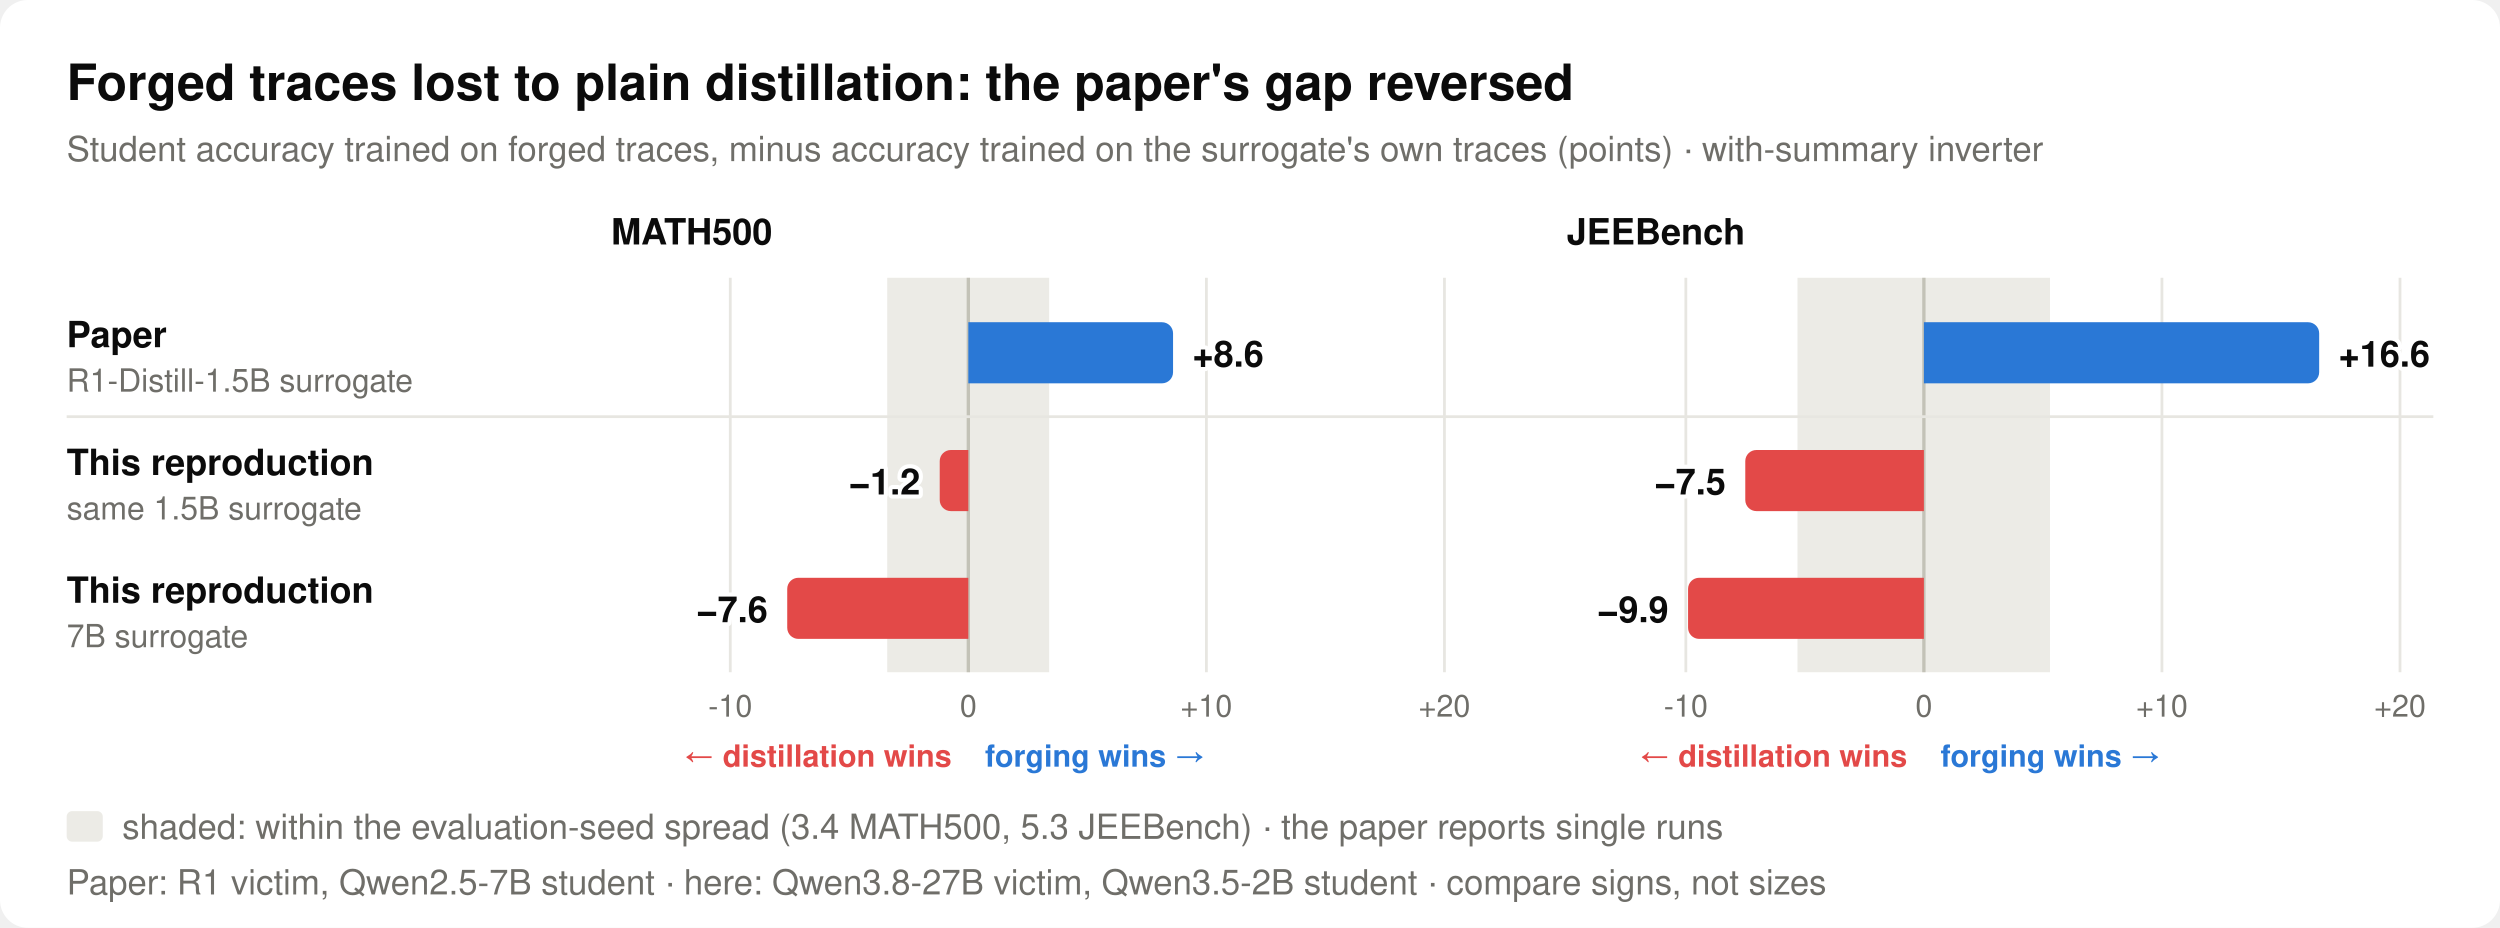
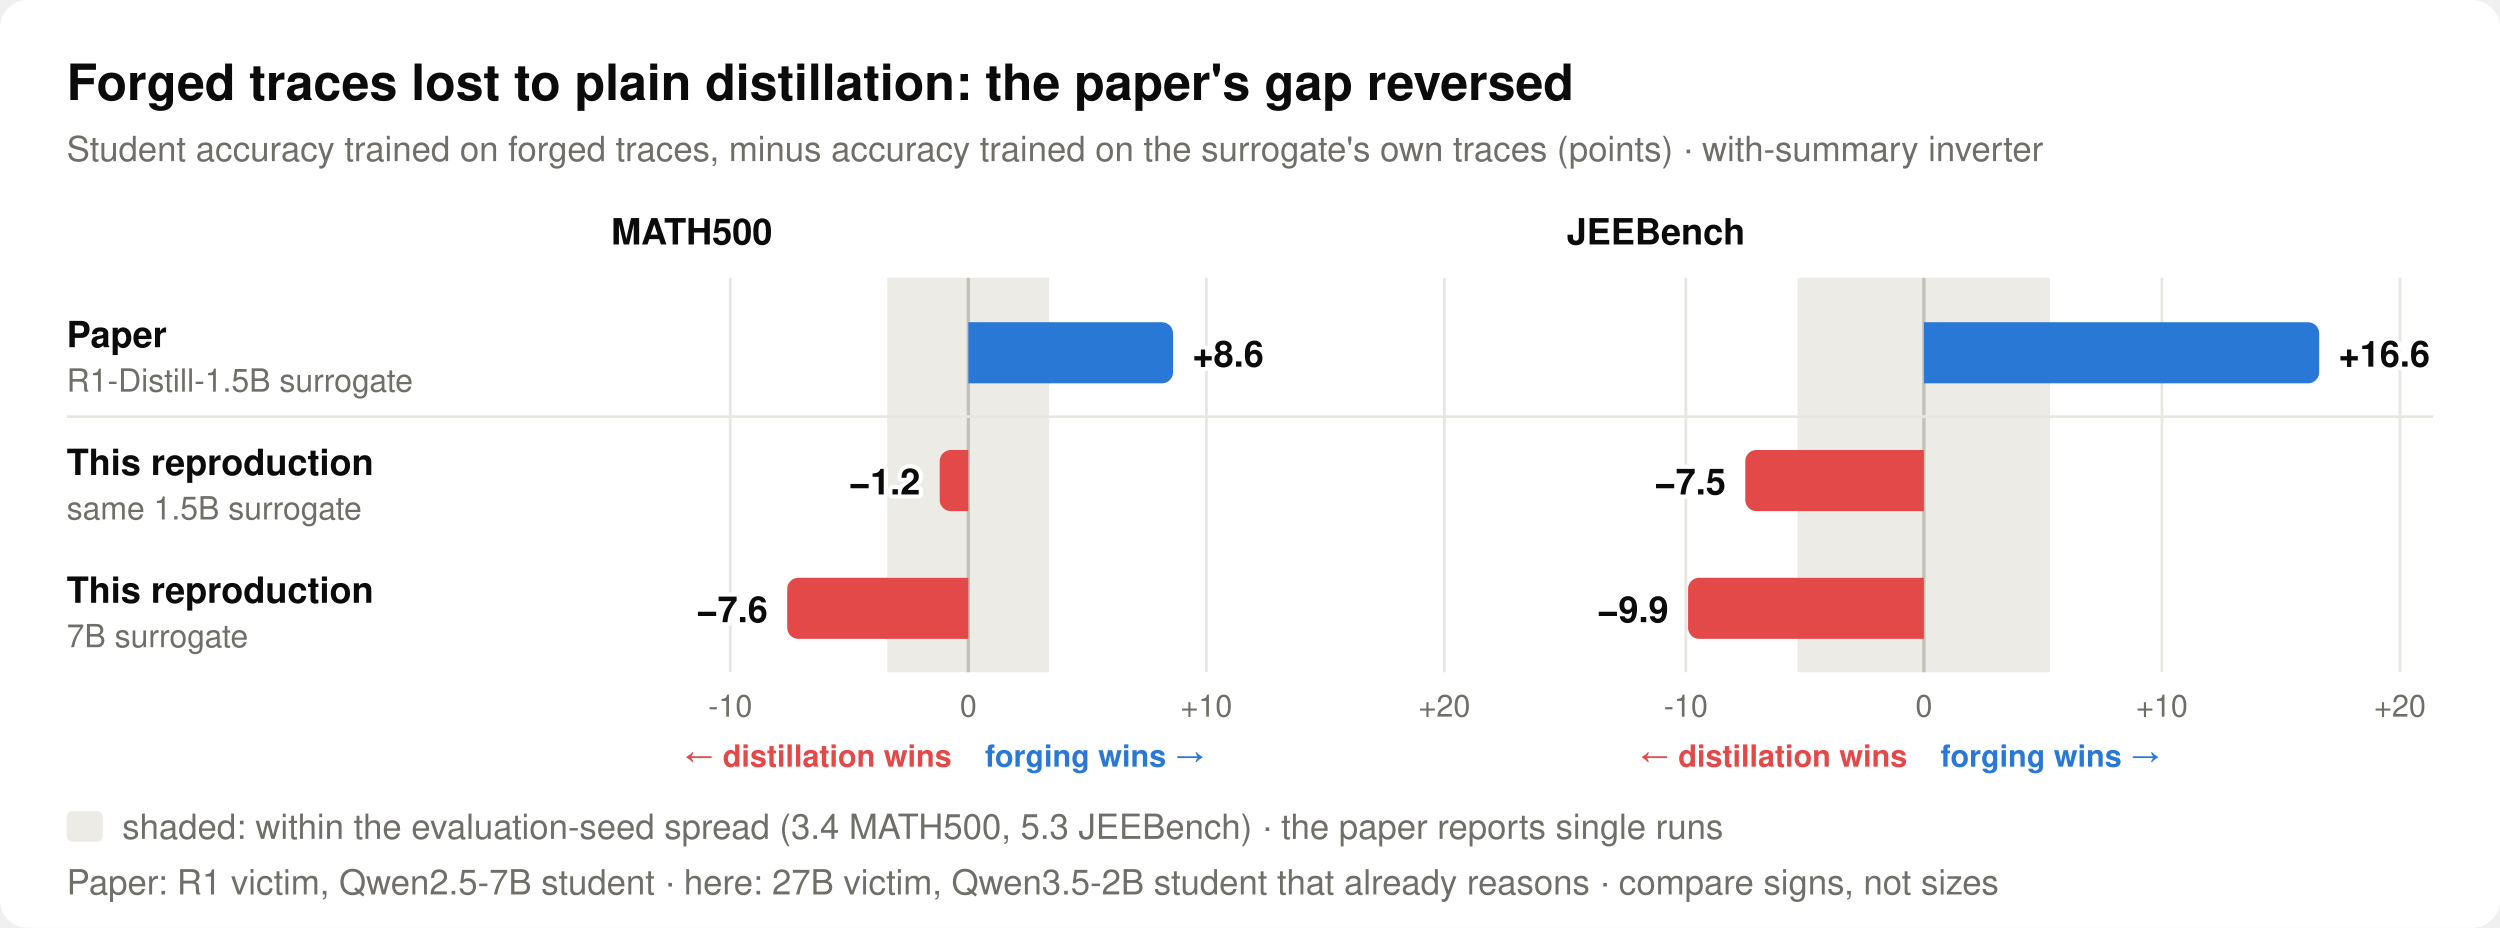
<svg xmlns="http://www.w3.org/2000/svg" width="900" height="334" viewBox="0 0 900 334" role="img" aria-label="Forged traces minus plain distillation: paper positive, this reproduction negative">
  <rect x="0.0" y="0.0" width="900.0" height="334.0" rx="10" fill="#ffffff" />
  <text x="24.0" y="36.0" font-family="system-ui, -apple-system, &quot;Segoe UI&quot;, Helvetica, Arial, sans-serif" font-size="18" fill="#0b0b0b" text-anchor="start" font-weight="700" style="">Forged traces lost to plain distillation: the paper's gap reversed</text>
  <text x="24.0" y="58.0" font-family="system-ui, -apple-system, &quot;Segoe UI&quot;, Helvetica, Arial, sans-serif" font-size="12.5" fill="#6f6e69" text-anchor="start" font-weight="normal" style="">Student accuracy trained on forged traces, minus accuracy trained on the surrogate's own traces (points) · with-summary inverter</text>
  <text x="220.0" y="88.0" font-family="system-ui, -apple-system, &quot;Segoe UI&quot;, Helvetica, Arial, sans-serif" font-size="13" fill="#0b0b0b" text-anchor="start" font-weight="700" style="">MATH500</text>
  <rect x="319.4" y="100.0" width="58.3" height="142.0" rx="0" fill="#ecebe6" />
  <line x1="262.9" y1="100.0" x2="262.9" y2="242.0" stroke="#e7e6e1" stroke-width="1" />
  <text x="262.9" y="258.0" font-family="system-ui, -apple-system, &quot;Segoe UI&quot;, Helvetica, Arial, sans-serif" font-size="11" fill="#6f6e69" text-anchor="middle" font-weight="normal" style="font-variant-numeric: tabular-nums;">-10</text>
  <line x1="348.6" y1="100.0" x2="348.6" y2="242.0" stroke="#c3c2b7" stroke-width="1.2" />
  <text x="348.6" y="258.0" font-family="system-ui, -apple-system, &quot;Segoe UI&quot;, Helvetica, Arial, sans-serif" font-size="11" fill="#6f6e69" text-anchor="middle" font-weight="normal" style="font-variant-numeric: tabular-nums;">0</text>
  <line x1="434.3" y1="100.0" x2="434.3" y2="242.0" stroke="#e7e6e1" stroke-width="1" />
  <text x="434.3" y="258.0" font-family="system-ui, -apple-system, &quot;Segoe UI&quot;, Helvetica, Arial, sans-serif" font-size="11" fill="#6f6e69" text-anchor="middle" font-weight="normal" style="font-variant-numeric: tabular-nums;">+10</text>
  <line x1="520.0" y1="100.0" x2="520.0" y2="242.0" stroke="#e7e6e1" stroke-width="1" />
  <text x="520.0" y="258.0" font-family="system-ui, -apple-system, &quot;Segoe UI&quot;, Helvetica, Arial, sans-serif" font-size="11" fill="#6f6e69" text-anchor="middle" font-weight="normal" style="font-variant-numeric: tabular-nums;">+20</text>
  <path d="M348.6,116.0 H418.3 a4,4 0 0 1 4,4 V134.0 a4,4 0 0 1 -4,4 H348.6 Z" fill="#2a78d6" />
  <text x="429.3" y="132.0" font-family="system-ui, -apple-system, &quot;Segoe UI&quot;, Helvetica, Arial, sans-serif" font-size="13" fill="#0b0b0b" text-anchor="start" font-weight="600" style="font-variant-numeric: tabular-nums;" paint-order="stroke" stroke="#ffffff" stroke-width="3" stroke-linejoin="round">+8.6</text>
  <path d="M348.6,162.0 H342.3 a4,4 0 0 0 -4,4 V180.0 a4,4 0 0 0 4,4 H348.6 Z" fill="#e34948" />
  <text x="331.3" y="178.0" font-family="system-ui, -apple-system, &quot;Segoe UI&quot;, Helvetica, Arial, sans-serif" font-size="13" fill="#0b0b0b" text-anchor="end" font-weight="600" style="font-variant-numeric: tabular-nums;" paint-order="stroke" stroke="#ffffff" stroke-width="3" stroke-linejoin="round">−1.2</text>
  <path d="M348.6,208.0 H287.4 a4,4 0 0 0 -4,4 V226.0 a4,4 0 0 0 4,4 H348.6 Z" fill="#e34948" />
  <text x="276.4" y="224.0" font-family="system-ui, -apple-system, &quot;Segoe UI&quot;, Helvetica, Arial, sans-serif" font-size="13" fill="#0b0b0b" text-anchor="end" font-weight="600" style="font-variant-numeric: tabular-nums;" paint-order="stroke" stroke="#ffffff" stroke-width="3" stroke-linejoin="round">−7.6</text>
  <text x="342.6" y="276.0" font-family="system-ui, -apple-system, &quot;Segoe UI&quot;, Helvetica, Arial, sans-serif" font-size="11" fill="#e34948" text-anchor="end" font-weight="600" style="">← distillation wins</text>
  <text x="354.6" y="276.0" font-family="system-ui, -apple-system, &quot;Segoe UI&quot;, Helvetica, Arial, sans-serif" font-size="11" fill="#2a78d6" text-anchor="start" font-weight="600" style="">forging wins →</text>
  <text x="564.0" y="88.0" font-family="system-ui, -apple-system, &quot;Segoe UI&quot;, Helvetica, Arial, sans-serif" font-size="13" fill="#0b0b0b" text-anchor="start" font-weight="700" style="">JEEBench</text>
  <rect x="647.1" y="100.0" width="90.9" height="142.0" rx="0" fill="#ecebe6" />
  <line x1="606.9" y1="100.0" x2="606.9" y2="242.0" stroke="#e7e6e1" stroke-width="1" />
  <text x="606.9" y="258.0" font-family="system-ui, -apple-system, &quot;Segoe UI&quot;, Helvetica, Arial, sans-serif" font-size="11" fill="#6f6e69" text-anchor="middle" font-weight="normal" style="font-variant-numeric: tabular-nums;">-10</text>
  <line x1="692.6" y1="100.0" x2="692.6" y2="242.0" stroke="#c3c2b7" stroke-width="1.2" />
  <text x="692.6" y="258.0" font-family="system-ui, -apple-system, &quot;Segoe UI&quot;, Helvetica, Arial, sans-serif" font-size="11" fill="#6f6e69" text-anchor="middle" font-weight="normal" style="font-variant-numeric: tabular-nums;">0</text>
  <line x1="778.3" y1="100.0" x2="778.3" y2="242.0" stroke="#e7e6e1" stroke-width="1" />
  <text x="778.3" y="258.0" font-family="system-ui, -apple-system, &quot;Segoe UI&quot;, Helvetica, Arial, sans-serif" font-size="11" fill="#6f6e69" text-anchor="middle" font-weight="normal" style="font-variant-numeric: tabular-nums;">+10</text>
  <line x1="864.0" y1="100.0" x2="864.0" y2="242.0" stroke="#e7e6e1" stroke-width="1" />
  <text x="864.0" y="258.0" font-family="system-ui, -apple-system, &quot;Segoe UI&quot;, Helvetica, Arial, sans-serif" font-size="11" fill="#6f6e69" text-anchor="middle" font-weight="normal" style="font-variant-numeric: tabular-nums;">+20</text>
  <path d="M692.6,116.0 H830.9 a4,4 0 0 1 4,4 V134.0 a4,4 0 0 1 -4,4 H692.6 Z" fill="#2a78d6" />
  <text x="841.9" y="132.0" font-family="system-ui, -apple-system, &quot;Segoe UI&quot;, Helvetica, Arial, sans-serif" font-size="13" fill="#0b0b0b" text-anchor="start" font-weight="600" style="font-variant-numeric: tabular-nums;" paint-order="stroke" stroke="#ffffff" stroke-width="3" stroke-linejoin="round">+16.6</text>
  <path d="M692.6,162.0 H632.3 a4,4 0 0 0 -4,4 V180.0 a4,4 0 0 0 4,4 H692.6 Z" fill="#e34948" />
  <text x="621.3" y="178.0" font-family="system-ui, -apple-system, &quot;Segoe UI&quot;, Helvetica, Arial, sans-serif" font-size="13" fill="#0b0b0b" text-anchor="end" font-weight="600" style="font-variant-numeric: tabular-nums;" paint-order="stroke" stroke="#ffffff" stroke-width="3" stroke-linejoin="round">−7.5</text>
  <path d="M692.6,208.0 H611.7 a4,4 0 0 0 -4,4 V226.0 a4,4 0 0 0 4,4 H692.6 Z" fill="#e34948" />
  <text x="600.7" y="224.0" font-family="system-ui, -apple-system, &quot;Segoe UI&quot;, Helvetica, Arial, sans-serif" font-size="13" fill="#0b0b0b" text-anchor="end" font-weight="600" style="font-variant-numeric: tabular-nums;" paint-order="stroke" stroke="#ffffff" stroke-width="3" stroke-linejoin="round">−9.9</text>
  <text x="686.6" y="276.0" font-family="system-ui, -apple-system, &quot;Segoe UI&quot;, Helvetica, Arial, sans-serif" font-size="11" fill="#e34948" text-anchor="end" font-weight="600" style="">← distillation wins</text>
  <text x="698.6" y="276.0" font-family="system-ui, -apple-system, &quot;Segoe UI&quot;, Helvetica, Arial, sans-serif" font-size="11" fill="#2a78d6" text-anchor="start" font-weight="600" style="">forging wins →</text>
  <text x="24.0" y="125.0" font-family="system-ui, -apple-system, &quot;Segoe UI&quot;, Helvetica, Arial, sans-serif" font-size="13" fill="#0b0b0b" text-anchor="start" font-weight="600" style="">Paper</text>
  <text x="24.0" y="141.0" font-family="system-ui, -apple-system, &quot;Segoe UI&quot;, Helvetica, Arial, sans-serif" font-size="11.5" fill="#6f6e69" text-anchor="start" font-weight="normal" style="">R1-Distill-1.5B surrogate</text>
  <text x="24.0" y="171.0" font-family="system-ui, -apple-system, &quot;Segoe UI&quot;, Helvetica, Arial, sans-serif" font-size="13" fill="#0b0b0b" text-anchor="start" font-weight="600" style="">This reproduction</text>
  <text x="24.0" y="187.0" font-family="system-ui, -apple-system, &quot;Segoe UI&quot;, Helvetica, Arial, sans-serif" font-size="11.5" fill="#6f6e69" text-anchor="start" font-weight="normal" style="">same 1.5B surrogate</text>
  <text x="24.0" y="217.0" font-family="system-ui, -apple-system, &quot;Segoe UI&quot;, Helvetica, Arial, sans-serif" font-size="13" fill="#0b0b0b" text-anchor="start" font-weight="600" style="">This reproduction</text>
  <text x="24.0" y="233.0" font-family="system-ui, -apple-system, &quot;Segoe UI&quot;, Helvetica, Arial, sans-serif" font-size="11.5" fill="#6f6e69" text-anchor="start" font-weight="normal" style="">7B surrogate</text>
  <line x1="24.0" y1="150.0" x2="876.0" y2="150.0" stroke="#e7e6e1" stroke-width="1" />
  <rect x="24.0" y="292.0" width="13.0" height="11.0" rx="2" fill="#ecebe6" />
  <text x="44.0" y="302.0" font-family="system-ui, -apple-system, &quot;Segoe UI&quot;, Helvetica, Arial, sans-serif" font-size="12.5" fill="#6f6e69" text-anchor="start" font-weight="normal" style="">shaded: within the evaluation-seed spread (3.4 MATH500, 5.3 JEEBench) · the paper reports single runs</text>
-   <text x="24.0" y="322.0" font-family="system-ui, -apple-system, &quot;Segoe UI&quot;, Helvetica, Arial, sans-serif" font-size="12.5" fill="#6f6e69" text-anchor="start" font-weight="normal" style="">Paper: R1 victim, Qwen2.5-7B student · here: Qwen3.8-27B victim, Qwen3.5-2B student · compare signs, not sizes</text>
+   <text x="24.0" y="322.0" font-family="system-ui, -apple-system, &quot;Segoe UI&quot;, Helvetica, Arial, sans-serif" font-size="12.5" fill="#6f6e69" text-anchor="start" font-weight="normal" style="">Paper: R1 victim, Qwen2.5-7B student · here: 27B victim, Qwen3.5-2B student that already reasons · compare signs, not sizes</text>
</svg>
